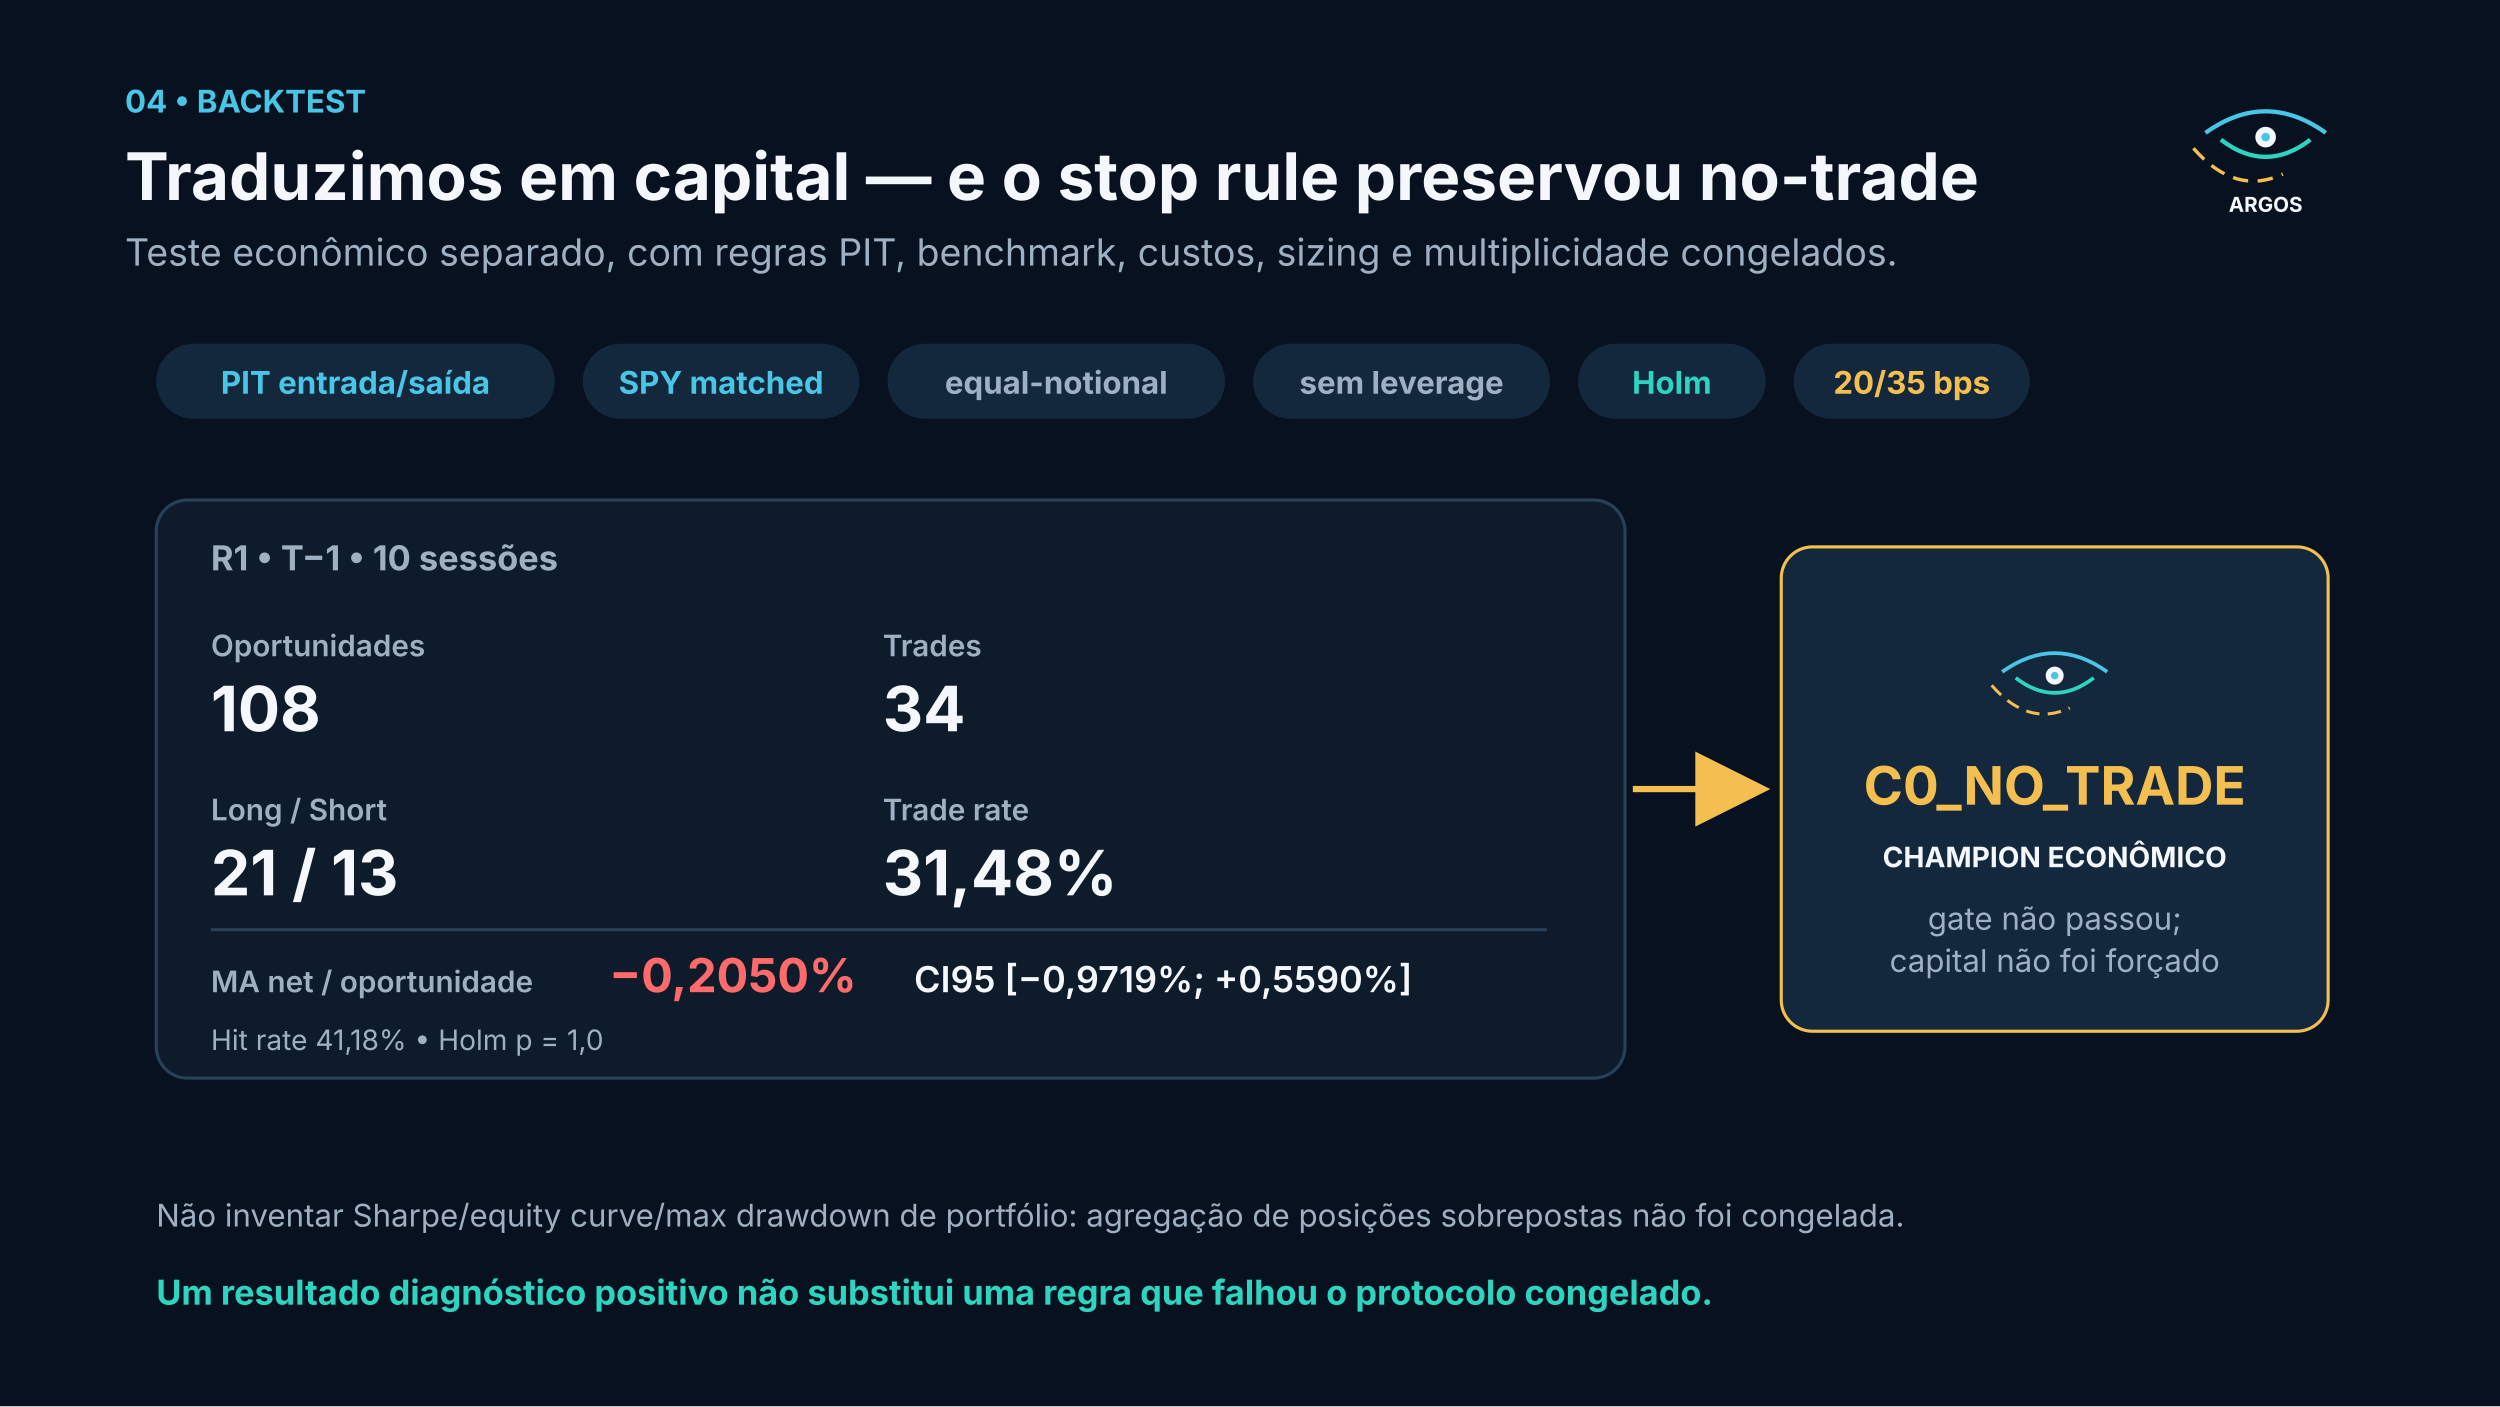
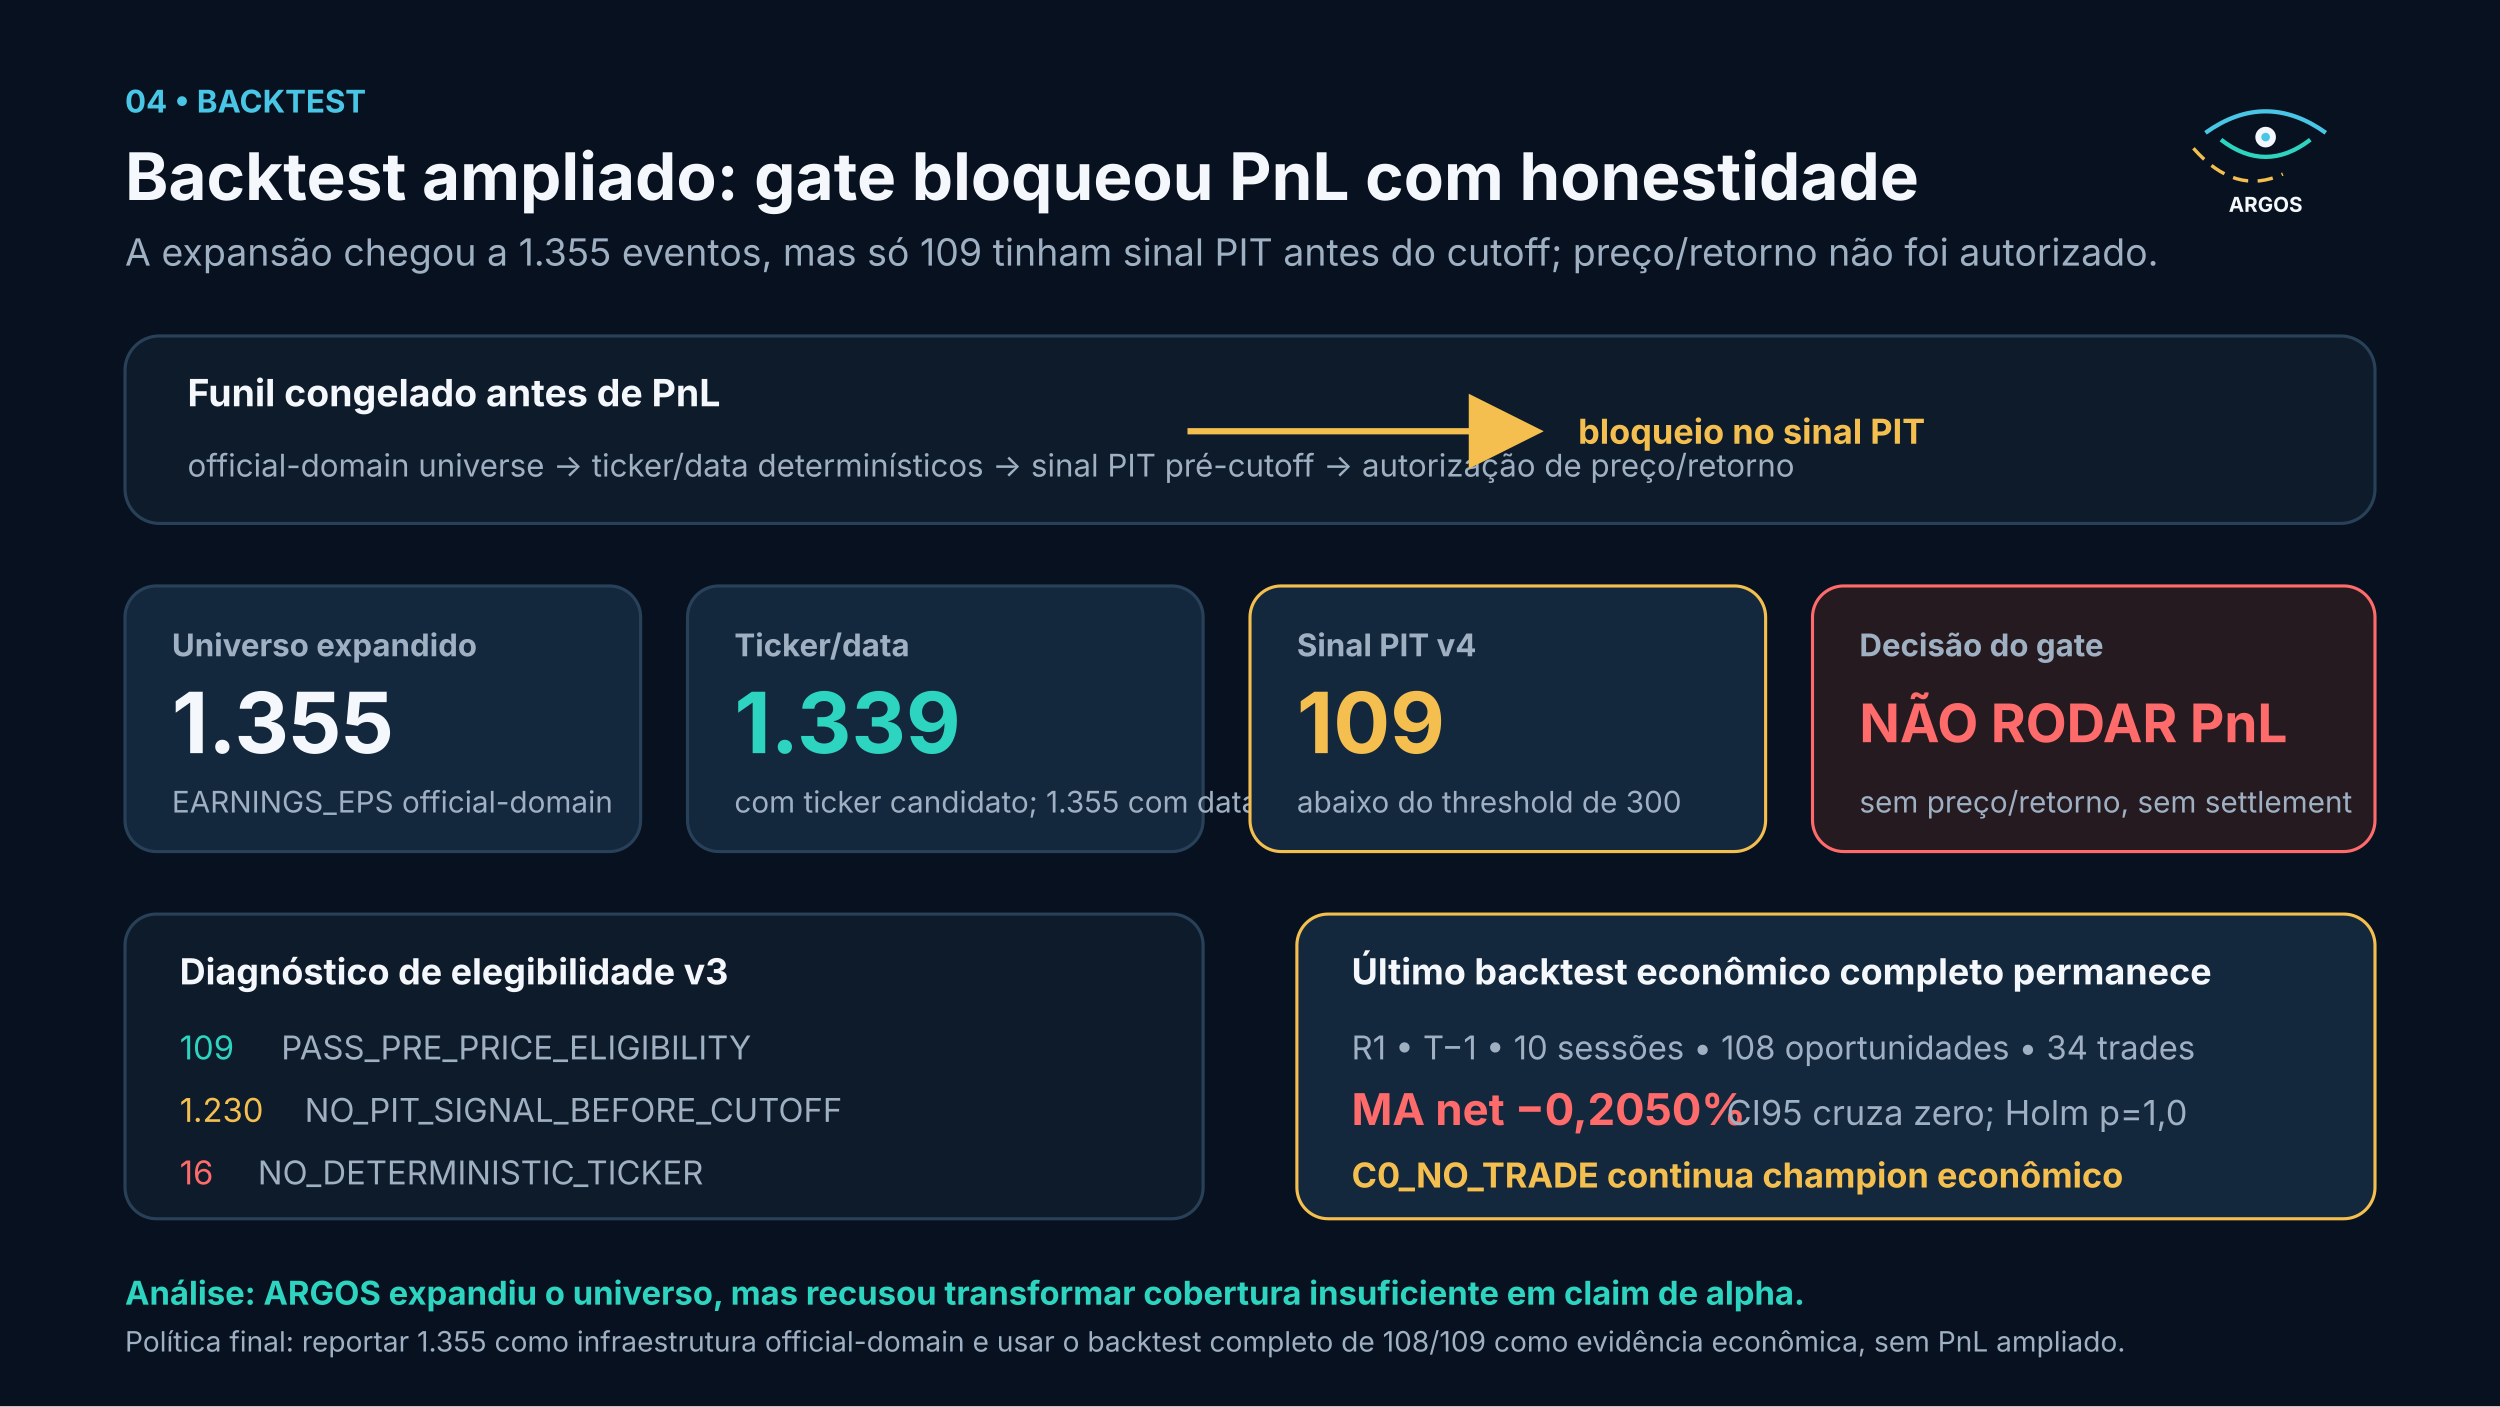
<svg xmlns="http://www.w3.org/2000/svg" width="1600" height="900" viewBox="0 0 1600 900">
  <defs>
-     <marker id="arrow" markerWidth="12" markerHeight="12" refX="10" refY="6" orient="auto">
-       <path d="M0,0 L12,6 L0,12 z" fill="#9FB0C3" />
-     </marker>
    <marker id="arrowAmber" markerWidth="12" markerHeight="12" refX="10" refY="6" orient="auto">
      <path d="M0,0 L12,6 L0,12 z" fill="#F4BF4F" />
    </marker>
+     <marker id="arrowCyan" markerWidth="12" markerHeight="12" refX="10" refY="6" orient="auto">
+       <path d="M0,0 L12,6 L0,12 z" fill="#49C6E5" />
+     </marker>
  </defs>
  <rect width="1600" height="900" fill="#07111F" />
-   <text x="80" y="72" font-family="Inter,Segoe UI,Arial,sans-serif" font-size="20" font-weight="700" fill="#49C6E5" text-anchor="start" opacity="1">04 • BACKTEST</text>
-   <text x="80" y="128" font-family="Inter,Segoe UI,Arial,sans-serif" font-size="42" font-weight="700" fill="#F4F7FB" text-anchor="start" opacity="1">Traduzimos em capital — e o stop rule preservou no-trade</text>
-   <text x="80" y="170" font-family="Inter,Segoe UI,Arial,sans-serif" font-size="24" font-weight="400" fill="#9FB0C3" text-anchor="start" opacity="1">Teste econômico separado, com regras PIT, benchmark, custos, sizing e multiplicidade congelados.</text>
-   <path d="M 1411.5 85 Q 1450 57.5 1488.5 85" fill="none" stroke="#49C6E5" stroke-width="2.75" opacity="1" />
-   <path d="M 1421.4 89.4 Q 1450 111.4 1478.6 89.4" fill="none" stroke="#2DD4BF" stroke-width="2.75" opacity="1" />
-   <path d="M 1403.8 94.9 Q 1430.75 125.7 1461.0 111.4" fill="none" stroke="#F4BF4F" stroke-width="2.2" opacity="1" stroke-dasharray="9.9,6.05" />
-   <circle cx="1450" cy="87.75" r="6.6" fill="#F4F7FB" stroke="none" stroke-width="0" />
-   <circle cx="1450" cy="87.75" r="2.75" fill="#49C6E5" stroke="none" stroke-width="0" />
-   <text x="1450" y="135.6" font-family="Inter,Segoe UI,Arial,sans-serif" font-size="13.2" font-weight="700" fill="#F4F7FB" text-anchor="middle" opacity="1">ARGOS</text>
-   <rect x="100" y="220" width="255" height="48" rx="24" fill="#14283D" stroke="none" stroke-width="0" opacity="1" />
-   <text x="227.5" y="252" font-family="Inter,Segoe UI,Arial,sans-serif" font-size="20" font-weight="700" fill="#49C6E5" text-anchor="middle" opacity="1">PIT entrada/saída</text>
-   <rect x="373" y="220" width="177" height="48" rx="24" fill="#14283D" stroke="none" stroke-width="0" opacity="1" />
-   <text x="461.5" y="252" font-family="Inter,Segoe UI,Arial,sans-serif" font-size="20" font-weight="700" fill="#49C6E5" text-anchor="middle" opacity="1">SPY matched</text>
-   <rect x="568" y="220" width="216" height="48" rx="24" fill="#14283D" stroke="none" stroke-width="0" opacity="1" />
-   <text x="676.0" y="252" font-family="Inter,Segoe UI,Arial,sans-serif" font-size="20" font-weight="700" fill="#9FB0C3" text-anchor="middle" opacity="1">equal-notional</text>
-   <rect x="802" y="220" width="190" height="48" rx="24" fill="#14283D" stroke="none" stroke-width="0" opacity="1" />
-   <text x="897.0" y="252" font-family="Inter,Segoe UI,Arial,sans-serif" font-size="20" font-weight="700" fill="#9FB0C3" text-anchor="middle" opacity="1">sem leverage</text>
-   <rect x="1010" y="220" width="120" height="48" rx="24" fill="#14283D" stroke="none" stroke-width="0" opacity="1" />
-   <text x="1070.0" y="252" font-family="Inter,Segoe UI,Arial,sans-serif" font-size="20" font-weight="700" fill="#2DD4BF" text-anchor="middle" opacity="1">Holm</text>
-   <rect x="1148" y="220" width="151" height="48" rx="24" fill="#14283D" stroke="none" stroke-width="0" opacity="1" />
-   <text x="1223.5" y="252" font-family="Inter,Segoe UI,Arial,sans-serif" font-size="20" font-weight="700" fill="#F4BF4F" text-anchor="middle" opacity="1">20/35 bps</text>
-   <rect x="100" y="320" width="940" height="370" rx="20" fill="#0E1B2B" stroke="#294158" stroke-width="2" opacity="1" />
-   <text x="135" y="365" font-family="Inter,Segoe UI,Arial,sans-serif" font-size="22" font-weight="700" fill="#9FB0C3" text-anchor="start" opacity="1">R1 • T−1 • 10 sessões</text>
-   <text x="135" y="420" font-family="Inter,Segoe UI,Arial,sans-serif" font-size="19" font-weight="600" fill="#9FB0C3" text-anchor="start" opacity="1">Oportunidades</text>
-   <text x="135" y="468" font-family="Inter,Segoe UI,Arial,sans-serif" font-size="40" font-weight="700" fill="#F4F7FB" text-anchor="start" opacity="1">108</text>
-   <text x="565" y="420" font-family="Inter,Segoe UI,Arial,sans-serif" font-size="19" font-weight="600" fill="#9FB0C3" text-anchor="start" opacity="1">Trades</text>
-   <text x="565" y="468" font-family="Inter,Segoe UI,Arial,sans-serif" font-size="40" font-weight="700" fill="#F4F7FB" text-anchor="start" opacity="1">34</text>
-   <text x="135" y="525" font-family="Inter,Segoe UI,Arial,sans-serif" font-size="19" font-weight="600" fill="#9FB0C3" text-anchor="start" opacity="1">Long / Short</text>
-   <text x="135" y="573" font-family="Inter,Segoe UI,Arial,sans-serif" font-size="40" font-weight="700" fill="#F4F7FB" text-anchor="start" opacity="1">21 / 13</text>
-   <text x="565" y="525" font-family="Inter,Segoe UI,Arial,sans-serif" font-size="19" font-weight="600" fill="#9FB0C3" text-anchor="start" opacity="1">Trade rate</text>
-   <text x="565" y="573" font-family="Inter,Segoe UI,Arial,sans-serif" font-size="40" font-weight="700" fill="#F4F7FB" text-anchor="start" opacity="1">31,48%</text>
-   <line x1="135" y1="595" x2="990" y2="595" stroke="#294158" stroke-width="2" opacity="1" />
-   <text x="135" y="635" font-family="Inter,Segoe UI,Arial,sans-serif" font-size="19" font-weight="600" fill="#9FB0C3" text-anchor="start" opacity="1">MA net / oportunidade</text>
-   <text x="390" y="635" font-family="Inter,Segoe UI,Arial,sans-serif" font-size="30" font-weight="700" fill="#FF6B6B" text-anchor="start" opacity="1">−0,2050%</text>
-   <text x="585" y="635" font-family="Inter,Segoe UI,Arial,sans-serif" font-size="23" font-weight="600" fill="#F4F7FB" text-anchor="start" opacity="1">CI95 [−0,9719%; +0,5590%]</text>
-   <text x="135" y="672" font-family="Inter,Segoe UI,Arial,sans-serif" font-size="18" font-weight="400" fill="#9FB0C3" text-anchor="start" opacity="1">Hit rate 41,18%  •  Holm p = 1,0</text>
-   <line x1="1045" y1="505" x2="1125" y2="505" stroke="#F4BF4F" stroke-width="4" opacity="1" marker-end="url(#arrowAmber)" />
-   <rect x="1140" y="350" width="350" height="310" rx="20" fill="#14283D" stroke="#F4BF4F" stroke-width="2" opacity="1" />
-   <path d="M 1281.4 430 Q 1315 406.0 1348.6 430" fill="none" stroke="#49C6E5" stroke-width="2.4" opacity="1" />
-   <path d="M 1290.04 433.84 Q 1315 453.04 1339.96 433.84" fill="none" stroke="#2DD4BF" stroke-width="2.4" opacity="1" />
-   <path d="M 1274.68 438.64 Q 1298.2 465.52 1324.6 453.04" fill="none" stroke="#F4BF4F" stroke-width="1.92" opacity="1" stroke-dasharray="8.64,5.28" />
-   <circle cx="1315" cy="432.4" r="5.76" fill="#F4F7FB" stroke="none" stroke-width="0" />
-   <circle cx="1315" cy="432.4" r="2.4" fill="#49C6E5" stroke="none" stroke-width="0" />
-   <text x="1315" y="515" font-family="Inter,Segoe UI,Arial,sans-serif" font-size="34" font-weight="700" fill="#F4BF4F" text-anchor="middle" opacity="1">C0_NO_TRADE</text>
-   <text x="1315" y="555" font-family="Inter,Segoe UI,Arial,sans-serif" font-size="18" font-weight="700" fill="#F4F7FB" text-anchor="middle" opacity="1">CHAMPION ECONÔMICO</text>
-   <text x="1315" y="595.0" font-family="Inter,Segoe UI,Arial,sans-serif" font-size="20" font-weight="400" fill="#9FB0C3" text-anchor="middle" opacity="1">gate não passou;</text>
-   <text x="1315" y="622.0" font-family="Inter,Segoe UI,Arial,sans-serif" font-size="20" font-weight="400" fill="#9FB0C3" text-anchor="middle" opacity="1">capital não foi forçado</text>
-   <text x="100" y="785" font-family="Inter,Segoe UI,Arial,sans-serif" font-size="20" font-weight="400" fill="#9FB0C3" text-anchor="start" opacity="1">Não inventar Sharpe/equity curve/max drawdown de portfólio: agregação de posições sobrepostas não foi congelada.</text>
-   <text x="100" y="835" font-family="Inter,Segoe UI,Arial,sans-serif" font-size="22" font-weight="700" fill="#2DD4BF" text-anchor="start" opacity="1">Um resultado diagnóstico positivo não substitui uma regra que falhou o protocolo congelado.</text>
+   <text x="80" y="72" font-family="Inter,Segoe UI,Arial,sans-serif" font-size="20" font-weight="700" fill="#49C6E5">04 • BACKTEST</text>
+   <text x="80" y="128" font-family="Inter,Segoe UI,Arial,sans-serif" font-size="42" font-weight="700" fill="#F4F7FB">Backtest ampliado: gate bloqueou PnL com honestidade</text>
+   <text x="80" y="170" font-family="Inter,Segoe UI,Arial,sans-serif" font-size="24" font-weight="400" fill="#9FB0C3">A expansão chegou a 1.355 eventos, mas só 109 tinham sinal PIT antes do cutoff; preço/retorno não foi autorizado.</text>
+   <path d="M 1411.5 85 Q 1450 57.5 1488.5 85" fill="none" stroke="#49C6E5" stroke-width="2.75" />
+   <path d="M 1421.4 89.4 Q 1450 111.4 1478.6 89.4" fill="none" stroke="#2DD4BF" stroke-width="2.75" />
+   <path d="M 1403.8 94.9 Q 1430.75 125.7 1461.0 111.4" fill="none" stroke="#F4BF4F" stroke-width="2.2" stroke-dasharray="9.9,6.05" />
+   <circle cx="1450" cy="87.75" r="6.6" fill="#F4F7FB" />
+   <circle cx="1450" cy="87.75" r="2.75" fill="#49C6E5" />
+   <text x="1450" y="135.6" font-family="Inter,Segoe UI,Arial,sans-serif" font-size="13.2" font-weight="700" fill="#F4F7FB" text-anchor="middle">ARGOS</text>
+   <rect x="80" y="215" width="1440" height="120" rx="22" fill="#0E1B2B" stroke="#294158" stroke-width="2" />
+   <text x="120" y="260" font-family="Inter,Segoe UI,Arial,sans-serif" font-size="24" font-weight="700" fill="#F4F7FB">Funil congelado antes de PnL</text>
+   <text x="120" y="305" font-family="Inter,Segoe UI,Arial,sans-serif" font-size="20" fill="#9FB0C3">official-domain universe → ticker/data determinísticos → sinal PIT pré-cutoff → autorização de preço/retorno</text>
+   <line x1="760" y1="276" x2="980" y2="276" stroke="#F4BF4F" stroke-width="4" marker-end="url(#arrowAmber)" />
+   <text x="1010" y="284" font-family="Inter,Segoe UI,Arial,sans-serif" font-size="22" font-weight="700" fill="#F4BF4F">bloqueio no sinal PIT</text>
+   <rect x="80" y="375" width="330" height="170" rx="20" fill="#14283D" stroke="#294158" stroke-width="2" />
+   <text x="110" y="420" font-family="Inter,Segoe UI,Arial,sans-serif" font-size="20" font-weight="700" fill="#9FB0C3">Universo expandido</text>
+   <text x="110" y="482" font-family="Inter,Segoe UI,Arial,sans-serif" font-size="54" font-weight="700" fill="#F4F7FB">1.355</text>
+   <text x="110" y="520" font-family="Inter,Segoe UI,Arial,sans-serif" font-size="19" fill="#9FB0C3">EARNINGS_EPS official-domain</text>
+   <rect x="440" y="375" width="330" height="170" rx="20" fill="#14283D" stroke="#294158" stroke-width="2" />
+   <text x="470" y="420" font-family="Inter,Segoe UI,Arial,sans-serif" font-size="20" font-weight="700" fill="#9FB0C3">Ticker/data</text>
+   <text x="470" y="482" font-family="Inter,Segoe UI,Arial,sans-serif" font-size="54" font-weight="700" fill="#2DD4BF">1.339</text>
+   <text x="470" y="520" font-family="Inter,Segoe UI,Arial,sans-serif" font-size="19" fill="#9FB0C3">com ticker candidato; 1.355 com data</text>
+   <rect x="800" y="375" width="330" height="170" rx="20" fill="#14283D" stroke="#F4BF4F" stroke-width="2" />
+   <text x="830" y="420" font-family="Inter,Segoe UI,Arial,sans-serif" font-size="20" font-weight="700" fill="#9FB0C3">Sinal PIT v4</text>
+   <text x="830" y="482" font-family="Inter,Segoe UI,Arial,sans-serif" font-size="54" font-weight="700" fill="#F4BF4F">109</text>
+   <text x="830" y="520" font-family="Inter,Segoe UI,Arial,sans-serif" font-size="19" fill="#9FB0C3">abaixo do threshold de 300</text>
+   <rect x="1160" y="375" width="360" height="170" rx="20" fill="#241A20" stroke="#FF6B6B" stroke-width="2" />
+   <text x="1190" y="420" font-family="Inter,Segoe UI,Arial,sans-serif" font-size="20" font-weight="700" fill="#9FB0C3">Decisão do gate</text>
+   <text x="1190" y="475" font-family="Inter,Segoe UI,Arial,sans-serif" font-size="34" font-weight="700" fill="#FF6B6B">NÃO RODAR PnL</text>
+   <text x="1190" y="520" font-family="Inter,Segoe UI,Arial,sans-serif" font-size="19" fill="#9FB0C3">sem preço/retorno, sem settlement</text>
+   <rect x="80" y="585" width="690" height="195" rx="20" fill="#0E1B2B" stroke="#294158" stroke-width="2" />
+   <text x="115" y="630" font-family="Inter,Segoe UI,Arial,sans-serif" font-size="23" font-weight="700" fill="#F4F7FB">Diagnóstico de elegibilidade v3</text>
+   <text x="115" y="678" font-family="Inter,Segoe UI,Arial,sans-serif" font-size="21" fill="#2DD4BF">109</text>
+   <text x="180" y="678" font-family="Inter,Segoe UI,Arial,sans-serif" font-size="21" fill="#9FB0C3">PASS_PRE_PRICE_ELIGIBILITY</text>
+   <text x="115" y="718" font-family="Inter,Segoe UI,Arial,sans-serif" font-size="21" fill="#F4BF4F">1.230</text>
+   <text x="195" y="718" font-family="Inter,Segoe UI,Arial,sans-serif" font-size="21" fill="#9FB0C3">NO_PIT_SIGNAL_BEFORE_CUTOFF</text>
+   <text x="115" y="758" font-family="Inter,Segoe UI,Arial,sans-serif" font-size="21" fill="#FF6B6B">16</text>
+   <text x="165" y="758" font-family="Inter,Segoe UI,Arial,sans-serif" font-size="21" fill="#9FB0C3">NO_DETERMINISTIC_TICKER</text>
+   <rect x="830" y="585" width="690" height="195" rx="20" fill="#14283D" stroke="#F4BF4F" stroke-width="2" />
+   <text x="865" y="630" font-family="Inter,Segoe UI,Arial,sans-serif" font-size="23" font-weight="700" fill="#F4F7FB">Último backtest econômico completo permanece</text>
+   <text x="865" y="678" font-family="Inter,Segoe UI,Arial,sans-serif" font-size="21" fill="#9FB0C3">R1 • T−1 • 10 sessões • 108 oportunidades • 34 trades</text>
+   <text x="865" y="720" font-family="Inter,Segoe UI,Arial,sans-serif" font-size="28" font-weight="700" fill="#FF6B6B">MA net −0,2050%</text>
+   <text x="1105" y="720" font-family="Inter,Segoe UI,Arial,sans-serif" font-size="22" fill="#9FB0C3">CI95 cruza zero; Holm p=1,0</text>
+   <text x="865" y="760" font-family="Inter,Segoe UI,Arial,sans-serif" font-size="22" font-weight="700" fill="#F4BF4F">C0_NO_TRADE continua champion econômico</text>
+   <text x="80" y="835" font-family="Inter,Segoe UI,Arial,sans-serif" font-size="21" font-weight="700" fill="#2DD4BF">Análise: ARGOS expandiu o universo, mas recusou transformar cobertura insuficiente em claim de alpha.</text>
+   <text x="80" y="865" font-family="Inter,Segoe UI,Arial,sans-serif" font-size="18" fill="#9FB0C3">Política final: reportar 1.355 como infraestrutura official-domain e usar o backtest completo de 108/109 como evidência econômica, sem PnL ampliado.</text>
</svg>
